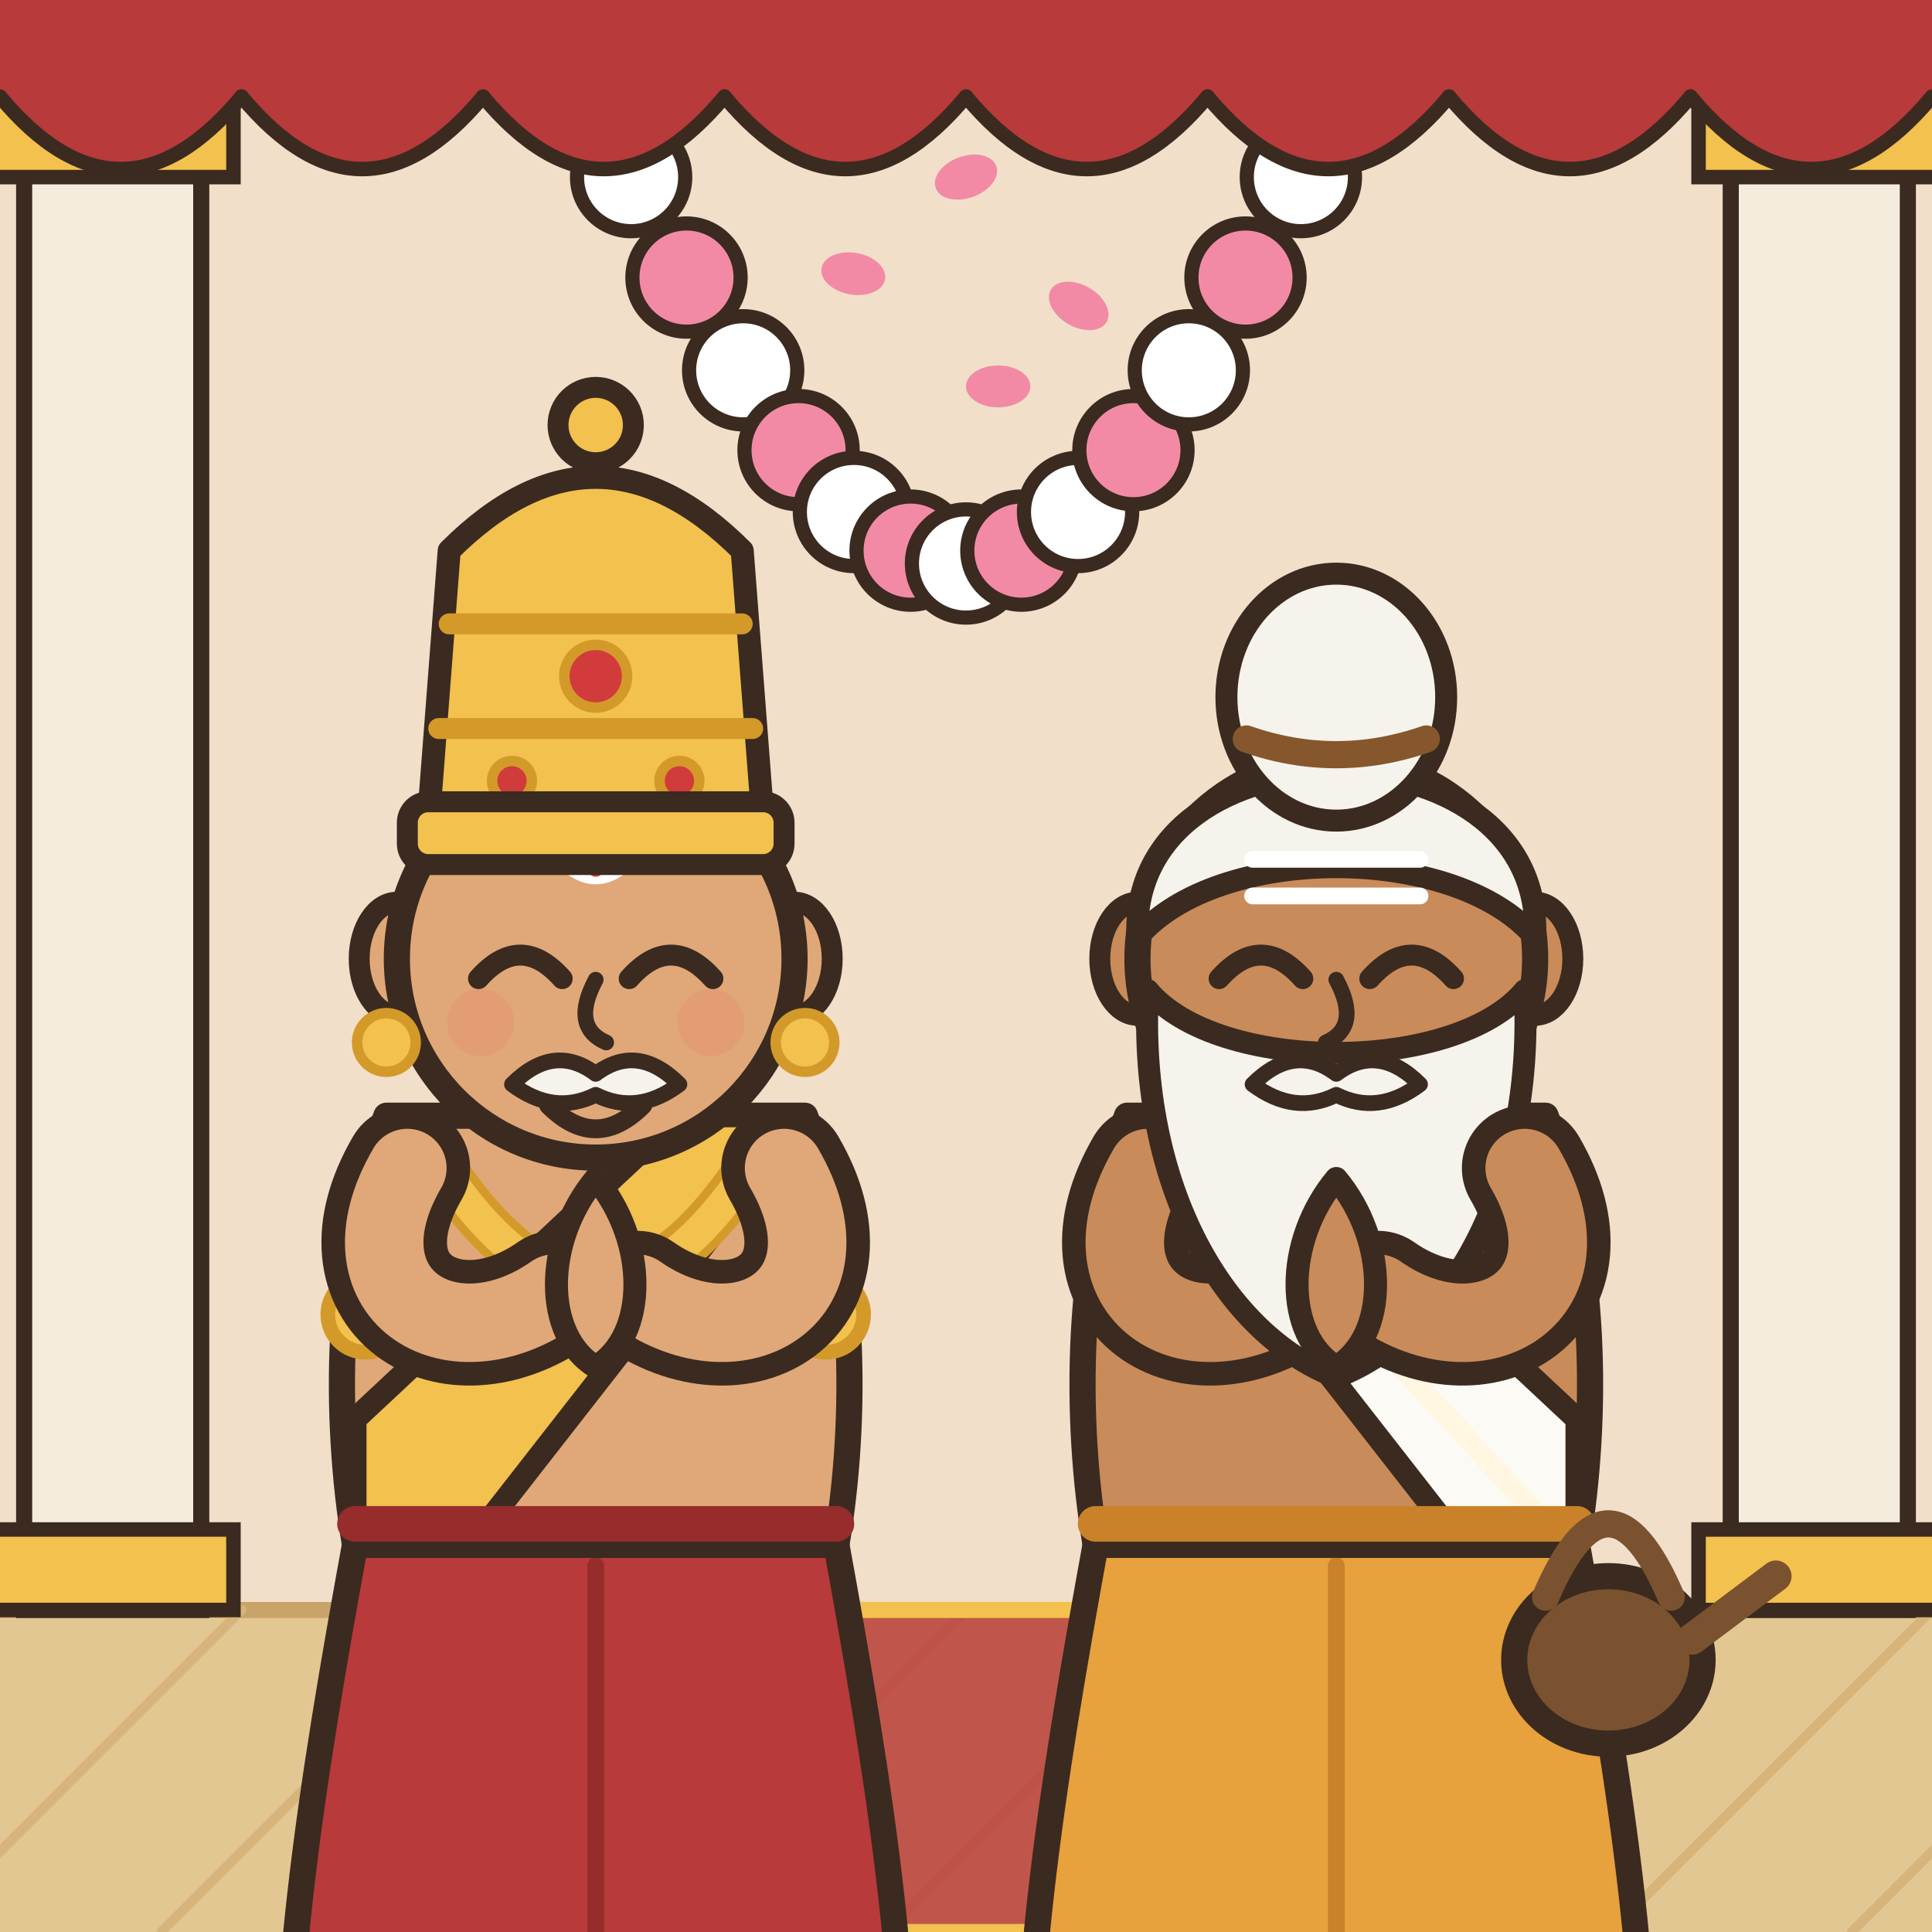
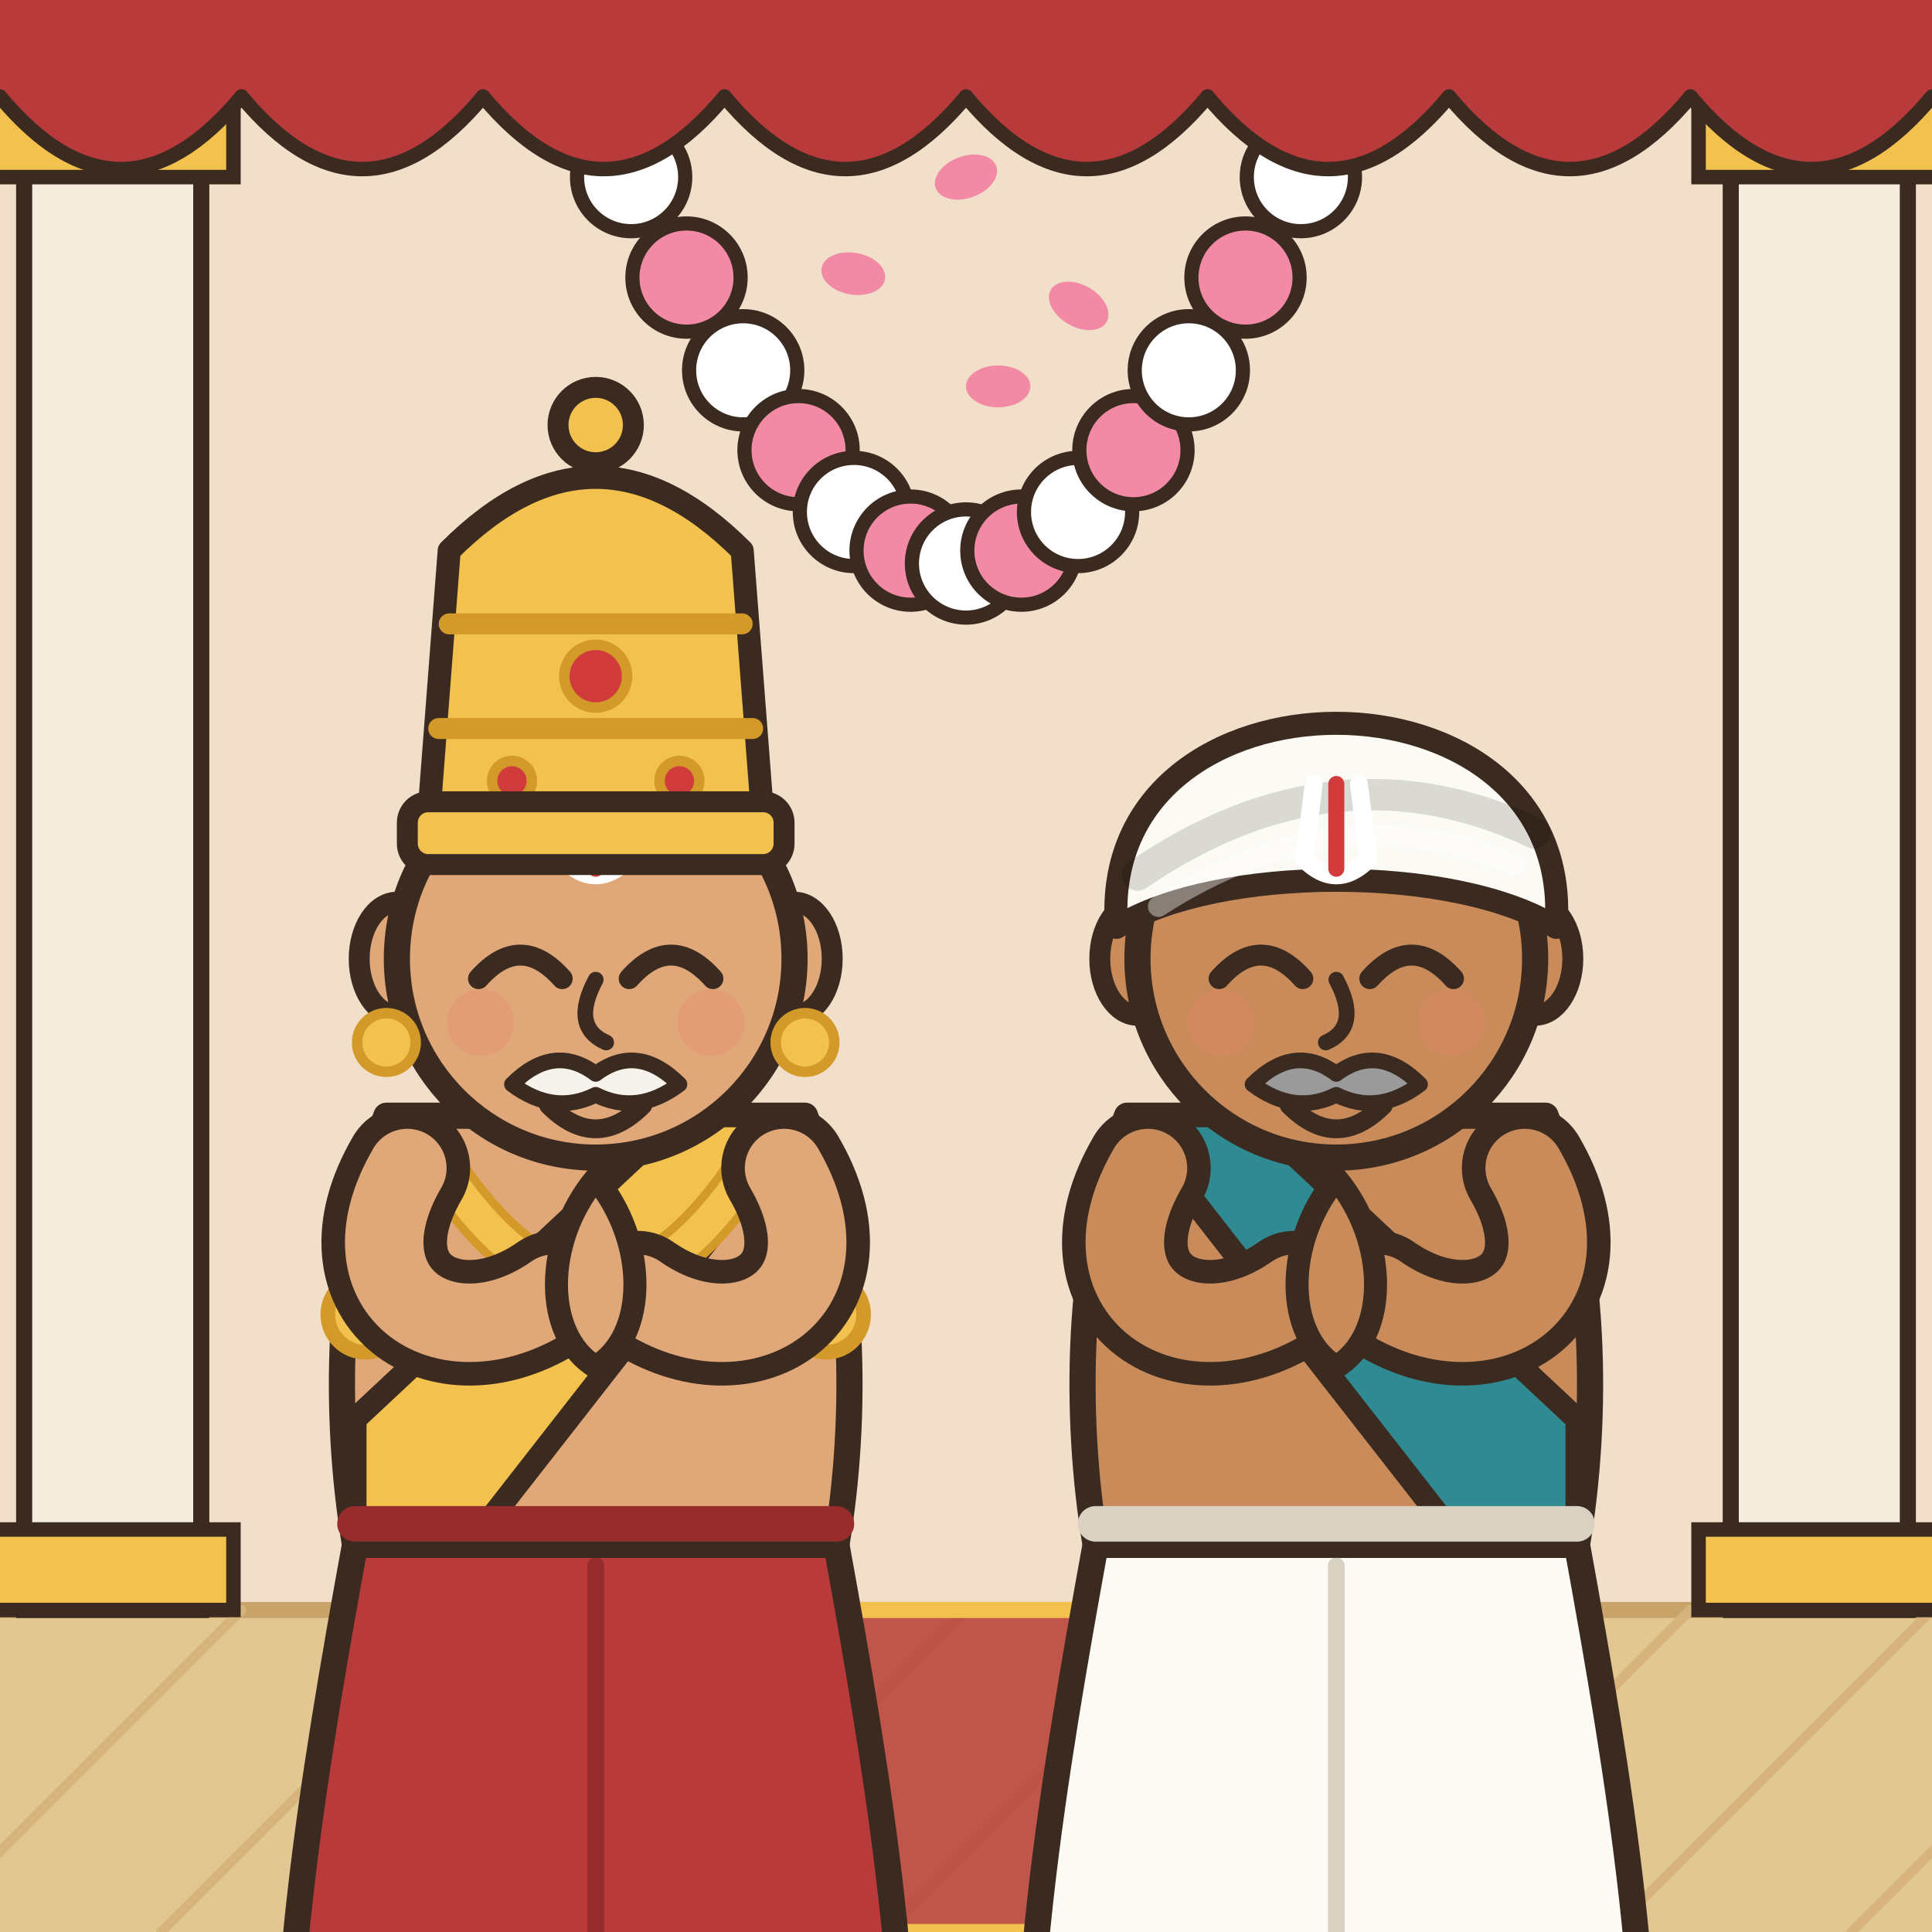
<svg xmlns="http://www.w3.org/2000/svg" viewBox="0 0 240 240" width="240" height="240" role="img">
  <defs>
    <linearGradient id="sky" x1="0" y1="0" x2="0" y2="1">
      <stop offset="0" stop-color="#f6e3c0" />
      <stop offset=".6" stop-color="#f9ecd6" />
      <stop offset="1" stop-color="#f9ecd6" />
    </linearGradient>
    <linearGradient id="water" x1="0" y1="0" x2="0" y2="1">
      <stop offset="0" stop-color="#86cde3" />
      <stop offset="1" stop-color="#5cb0cf" />
    </linearGradient>
    <radialGradient id="glow" cx=".5" cy=".5" r=".5">
      <stop offset="0" stop-color="#fffbe6" />
      <stop offset="1" stop-color="#ffe9a8" stop-opacity="0" />
    </radialGradient>
  </defs>
  <rect x="0" y="0" width="240" height="200" rx="0" fill="#f1dfc9" stroke="none" stroke-width="0" />
  <rect x="0" y="200" width="240" height="40" rx="0" fill="#e3c793" stroke="none" stroke-width="0" />
  <path d="M0,200 L240,200" fill="none" stroke="#c9a46a" stroke-width="2" stroke-linejoin="round" stroke-linecap="round" />
  <path d="M0,200 L-40,240" fill="none" stroke="#d6b47c" stroke-width="1.2" stroke-linejoin="round" stroke-linecap="round" />
  <path d="M30,200 L-10,240" fill="none" stroke="#d6b47c" stroke-width="1.2" stroke-linejoin="round" stroke-linecap="round" />
  <path d="M60,200 L20,240" fill="none" stroke="#d6b47c" stroke-width="1.2" stroke-linejoin="round" stroke-linecap="round" />
  <path d="M90,200 L50,240" fill="none" stroke="#d6b47c" stroke-width="1.2" stroke-linejoin="round" stroke-linecap="round" />
  <path d="M120,200 L80,240" fill="none" stroke="#d6b47c" stroke-width="1.2" stroke-linejoin="round" stroke-linecap="round" />
  <path d="M150,200 L110,240" fill="none" stroke="#d6b47c" stroke-width="1.2" stroke-linejoin="round" stroke-linecap="round" />
  <path d="M180,200 L140,240" fill="none" stroke="#d6b47c" stroke-width="1.2" stroke-linejoin="round" stroke-linecap="round" />
  <path d="M210,200 L170,240" fill="none" stroke="#d6b47c" stroke-width="1.2" stroke-linejoin="round" stroke-linecap="round" />
  <path d="M240,200 L200,240" fill="none" stroke="#d6b47c" stroke-width="1.2" stroke-linejoin="round" stroke-linecap="round" />
  <path d="M270,200 L230,240" fill="none" stroke="#d6b47c" stroke-width="1.2" stroke-linejoin="round" stroke-linecap="round" />
  <path d="M86,200 L154,200 L196,240 L44,240 Z" fill="#b83a3a" stroke="none" stroke-width="2.5" stroke-linejoin="round" stroke-linecap="round" opacity="0.8" />
  <path d="M86,200 L154,200 L196,240 L44,240 Z" fill="none" stroke="#f2c14e" stroke-width="2" stroke-linejoin="round" stroke-linecap="round" />
  <g transform="translate(120,22) scale(1.6,1.6)">
    <circle cx="-26.0" cy="0.0" r="4.2" fill="#ffffff" stroke="#3b2a1f" stroke-width="1.1" />
    <circle cx="-21.7" cy="7.8" r="4.2" fill="#f28aa6" stroke="#3b2a1f" stroke-width="1.1" />
    <circle cx="-17.3" cy="15.0" r="4.2" fill="#ffffff" stroke="#3b2a1f" stroke-width="1.1" />
    <circle cx="-13.0" cy="21.2" r="4.2" fill="#f28aa6" stroke="#3b2a1f" stroke-width="1.1" />
    <circle cx="-8.7" cy="26.0" r="4.2" fill="#ffffff" stroke="#3b2a1f" stroke-width="1.1" />
    <circle cx="-4.3" cy="29.0" r="4.2" fill="#f28aa6" stroke="#3b2a1f" stroke-width="1.1" />
    <circle cx="0.0" cy="30.0" r="4.2" fill="#ffffff" stroke="#3b2a1f" stroke-width="1.1" />
    <circle cx="4.3" cy="29.0" r="4.2" fill="#f28aa6" stroke="#3b2a1f" stroke-width="1.1" />
    <circle cx="8.7" cy="26.0" r="4.2" fill="#ffffff" stroke="#3b2a1f" stroke-width="1.1" />
    <circle cx="13.0" cy="21.2" r="4.2" fill="#f28aa6" stroke="#3b2a1f" stroke-width="1.1" />
    <circle cx="17.3" cy="15.0" r="4.2" fill="#ffffff" stroke="#3b2a1f" stroke-width="1.1" />
    <circle cx="21.7" cy="7.8" r="4.2" fill="#f28aa6" stroke="#3b2a1f" stroke-width="1.1" />
    <circle cx="26.0" cy="3.7e-15" r="4.2" fill="#ffffff" stroke="#3b2a1f" stroke-width="1.1" />
  </g>
  <rect x="3" y="18" width="22" height="182" rx="0" fill="#f4ecdc" stroke="#3b2a1f" stroke-width="2" />
  <rect x="-1" y="12" width="30" height="10" rx="0" fill="#f2c14e" stroke="#3b2a1f" stroke-width="1.8" />
  <rect x="-1" y="190" width="30" height="10" rx="0" fill="#f2c14e" stroke="#3b2a1f" stroke-width="1.8" />
  <rect x="215" y="18" width="22" height="182" rx="0" fill="#f4ecdc" stroke="#3b2a1f" stroke-width="2" />
  <rect x="211" y="12" width="30" height="10" rx="0" fill="#f2c14e" stroke="#3b2a1f" stroke-width="1.8" />
  <rect x="211" y="190" width="30" height="10" rx="0" fill="#f2c14e" stroke="#3b2a1f" stroke-width="1.8" />
  <rect x="0" y="0" width="240" height="12" rx="0" fill="#b83a3a" stroke="none" stroke-width="0" />
  <path d="M0,12 Q15,30 30,12" fill="#b83a3a" stroke="#3b2a1f" stroke-width="1.8" stroke-linejoin="round" stroke-linecap="round" />
  <path d="M30,12 Q45,30 60,12" fill="#b83a3a" stroke="#3b2a1f" stroke-width="1.8" stroke-linejoin="round" stroke-linecap="round" />
  <path d="M60,12 Q75,30 90,12" fill="#b83a3a" stroke="#3b2a1f" stroke-width="1.8" stroke-linejoin="round" stroke-linecap="round" />
  <path d="M90,12 Q105,30 120,12" fill="#b83a3a" stroke="#3b2a1f" stroke-width="1.8" stroke-linejoin="round" stroke-linecap="round" />
  <path d="M120,12 Q135,30 150,12" fill="#b83a3a" stroke="#3b2a1f" stroke-width="1.8" stroke-linejoin="round" stroke-linecap="round" />
  <path d="M150,12 Q165,30 180,12" fill="#b83a3a" stroke="#3b2a1f" stroke-width="1.8" stroke-linejoin="round" stroke-linecap="round" />
  <path d="M180,12 Q195,30 210,12" fill="#b83a3a" stroke="#3b2a1f" stroke-width="1.8" stroke-linejoin="round" stroke-linecap="round" />
  <path d="M210,12 Q225,30 240,12" fill="#b83a3a" stroke="#3b2a1f" stroke-width="1.8" stroke-linejoin="round" stroke-linecap="round" />
  <g transform="translate(74,285.5) scale(-1.3,1.3)">
    <ellipse cx="-10" cy="-3" rx="9" ry="4" fill="#e0a878" stroke="#3b2a1f" stroke-width="2" />
    <ellipse cx="10" cy="-3" rx="9" ry="4" fill="#e0a878" stroke="#3b2a1f" stroke-width="2" />
    <path d="M-23,-72 C-27,-50 -31,-26 -29,-7 L29,-7 C31,-26 27,-50 23,-72 Z" fill="#b83a3a" stroke="#3b2a1f" stroke-width="2.5" stroke-linejoin="round" stroke-linecap="round" />
    <path d="M-29,-12 L29,-12" fill="none" stroke="#f2c14e" stroke-width="3.4" stroke-linejoin="round" stroke-linecap="round" />
    <path d="M0,-70 L0,-14" fill="none" stroke="#962c2c" stroke-width="1.6" stroke-linejoin="round" stroke-linecap="round" />
    <g transform="translate(0,0) scale(1,1)">
      <path d="M-20,-113 C-25,-100 -25,-84 -23,-72 L23,-72 C25,-84 25,-100 20,-113 Z" fill="#e0a878" stroke="#3b2a1f" stroke-width="2.5" stroke-linejoin="round" stroke-linecap="round" />
      <path d="M-20,-113 L-8,-113 L23,-84 L23,-72 L12,-72 Z" fill="#f2c14e" stroke="#3b2a1f" stroke-width="2.2" stroke-linejoin="round" stroke-linecap="round" />
      <path d="M-23,-74 L23,-74" fill="none" stroke="#962c2c" stroke-width="3.4" stroke-linejoin="round" stroke-linecap="round" />
      <path d="M-14,-107 Q0,-87 14,-107" fill="none" stroke="#d39a2a" stroke-width="4.6" stroke-linejoin="round" stroke-linecap="round" />
      <path d="M-14,-107 Q0,-87 14,-107" fill="none" stroke="#f2c14e" stroke-width="3" stroke-linejoin="round" stroke-linecap="round" />
      <circle cx="0" cy="-96" r="3.2" fill="#d23b3b" stroke="#d39a2a" stroke-width="1.2" />
      <circle cx="-22" cy="-94" r="3.6" fill="#f2c14e" stroke="#d39a2a" stroke-width="1.4" />
      <circle cx="22" cy="-94" r="3.6" fill="#f2c14e" stroke="#d39a2a" stroke-width="1.4" />
      <path d="M-18,-108 C-25,-96 -14,-89 -4,-96" fill="none" stroke="#3b2a1f" stroke-width="12.0" stroke-linejoin="round" stroke-linecap="round" />
      <path d="M-18,-108 C-25,-96 -14,-89 -4,-96" fill="none" stroke="#e0a878" stroke-width="7.5" stroke-linejoin="round" stroke-linecap="round" />
      <ellipse cx="-19.0" cy="-128" rx="3.6" ry="5.4" fill="#e0a878" stroke="#3b2a1f" stroke-width="2" />
      <ellipse cx="19.0" cy="-128" rx="3.6" ry="5.4" fill="#e0a878" stroke="#3b2a1f" stroke-width="2" />
      <circle cx="0" cy="-128" r="19.0" fill="#e0a878" stroke="#3b2a1f" stroke-width="2.5" />
      <path d="M-11.2,-126.1 Q-7.2,-130.6 -3.2,-126.1" fill="none" stroke="#3b2a1f" stroke-width="2" stroke-linejoin="round" stroke-linecap="round" />
      <path d="M3.2,-126.1 Q7.2,-130.6 11.2,-126.1" fill="none" stroke="#3b2a1f" stroke-width="2" stroke-linejoin="round" stroke-linecap="round" />
      <path d="M0,-126 Q2.4,-121.5 -1,-120" fill="none" stroke="#3b2a1f" stroke-width="1.5" stroke-linejoin="round" stroke-linecap="round" />
      <circle cx="-11.0" cy="-121.9" r="3.2" fill="#e8846c" stroke="none" stroke-width="2.5" opacity="0.3" />
      <circle cx="11.0" cy="-121.9" r="3.2" fill="#e8846c" stroke="none" stroke-width="2.5" opacity="0.3" />
      <path d="M-8,-116 Q-4,-120 0,-117 Q4,-120 8,-116 Q4,-113 0,-115 Q-4,-113 -8,-116 Z" fill="#f6f3ec" stroke="#3b2a1f" stroke-width="1.5" stroke-linejoin="round" stroke-linecap="round" />
      <path d="M-4.5,-114 Q0,-109.5 4.5,-114" fill="none" stroke="#3b2a1f" stroke-width="1.8" stroke-linejoin="round" stroke-linecap="round" />
      <g transform="translate(0,-136.6) scale(0.9,0.9)">
        <path d="M-3.4,-1 L-2.4,-9 M3.4,-1 L2.4,-9 M-3.4,-1 Q0,2.4 3.4,-1" fill="none" stroke="#ffffff" stroke-width="1.9" stroke-linejoin="round" stroke-linecap="round" />
        <path d="M0,0 L0,-9" fill="none" stroke="#d23b3b" stroke-width="1.7" stroke-linejoin="round" stroke-linecap="round" />
      </g>
      <circle cx="-20.0" cy="-120" r="2.8" fill="#f2c14e" stroke="#d39a2a" stroke-width="1" />
      <circle cx="20.0" cy="-120" r="2.8" fill="#f2c14e" stroke="#d39a2a" stroke-width="1" />
      <path d="M-16,-141 L-14,-167 Q0,-181 14,-167 L16,-141 Z" fill="#f2c14e" stroke="#3b2a1f" stroke-width="2.2" stroke-linejoin="round" stroke-linecap="round" />
      <path d="M-15,-150 L15,-150 M-14,-160 L14,-160" fill="none" stroke="#d39a2a" stroke-width="2" stroke-linejoin="round" stroke-linecap="round" />
      <circle cx="0" cy="-179" r="3.6" fill="#f2c14e" stroke="#3b2a1f" stroke-width="2" />
      <circle cx="0" cy="-155" r="3" fill="#d23b3b" stroke="#d39a2a" stroke-width="1" />
      <circle cx="-8" cy="-145" r="1.9" fill="#d23b3b" stroke="#d39a2a" stroke-width="1" />
      <circle cx="8" cy="-145" r="1.9" fill="#d23b3b" stroke="#d39a2a" stroke-width="1" />
      <rect x="-18" y="-143" width="36" height="6" rx="2" fill="#f2c14e" stroke="#3b2a1f" stroke-width="2" />
      <path d="M18,-108 C25,-96 14,-89 4,-96" fill="none" stroke="#3b2a1f" stroke-width="12.0" stroke-linejoin="round" stroke-linecap="round" />
      <path d="M18,-108 C25,-96 14,-89 4,-96" fill="none" stroke="#e0a878" stroke-width="7.5" stroke-linejoin="round" stroke-linecap="round" />
      <path d="M0,-107 C5,-101 5,-92 0,-89 C-5,-92 -5,-101 0,-107 Z" fill="#e0a878" stroke="#3b2a1f" stroke-width="2.2" stroke-linejoin="round" stroke-linecap="round" />
    </g>
  </g>
  <g transform="translate(166,285.5) scale(1.3,1.3)">
    <ellipse cx="-10" cy="-3" rx="9" ry="4" fill="#c98b5a" stroke="#3b2a1f" stroke-width="2" />
    <ellipse cx="10" cy="-3" rx="9" ry="4" fill="#c98b5a" stroke="#3b2a1f" stroke-width="2" />
-     <path d="M-23,-72 C-27,-50 -31,-26 -29,-7 L29,-7 C31,-26 27,-50 23,-72 Z" fill="#e7a13d" stroke="#3b2a1f" stroke-width="2.5" stroke-linejoin="round" stroke-linecap="round" />
+     <path d="M-23,-72 C-27,-50 -31,-26 -29,-7 L29,-7 C31,-26 27,-50 23,-72 Z" fill="#fbfaf4" stroke="#3b2a1f" stroke-width="2.5" stroke-linejoin="round" stroke-linecap="round" />
    <path d="M-29,-12 L29,-12" fill="none" stroke="#f2c14e" stroke-width="3.4" stroke-linejoin="round" stroke-linecap="round" />
-     <path d="M0,-70 L0,-14" fill="none" stroke="#c9822a" stroke-width="1.6" stroke-linejoin="round" stroke-linecap="round" />
+     <path d="M0,-70 L0,-14" fill="none" stroke="#d9d2c3" stroke-width="1.6" stroke-linejoin="round" stroke-linecap="round" />
    <g transform="translate(0,0) scale(1,1)">
      <path d="M-20,-113 C-25,-100 -25,-84 -23,-72 L23,-72 C25,-84 25,-100 20,-113 Z" fill="#c98b5a" stroke="#3b2a1f" stroke-width="2.5" stroke-linejoin="round" stroke-linecap="round" />
-       <path d="M-20,-113 L-8,-113 L23,-84 L23,-72 L12,-72 Z" fill="#fbfaf4" stroke="#3b2a1f" stroke-width="2.2" stroke-linejoin="round" stroke-linecap="round" />
-       <path d="M-15,-112 L20,-74" fill="none" stroke="#fff7e2" stroke-width="2" stroke-linejoin="round" stroke-linecap="round" />
-       <path d="M-23,-74 L23,-74" fill="none" stroke="#c9822a" stroke-width="3.4" stroke-linejoin="round" stroke-linecap="round" />
+       <path d="M-20,-113 L-8,-113 L23,-84 L23,-72 L12,-72 Z" fill="#2f8a92" stroke="#3b2a1f" stroke-width="2.2" stroke-linejoin="round" stroke-linecap="round" />
+       <path d="M-23,-74 L23,-74" fill="none" stroke="#d9d2c3" stroke-width="3.4" stroke-linejoin="round" stroke-linecap="round" />
      <path d="M-18,-108 C-25,-96 -14,-89 -4,-96" fill="none" stroke="#3b2a1f" stroke-width="12.0" stroke-linejoin="round" stroke-linecap="round" />
      <path d="M-18,-108 C-25,-96 -14,-89 -4,-96" fill="none" stroke="#c98b5a" stroke-width="7.5" stroke-linejoin="round" stroke-linecap="round" />
      <ellipse cx="-19.0" cy="-128" rx="3.6" ry="5.4" fill="#c98b5a" stroke="#3b2a1f" stroke-width="2" />
      <ellipse cx="19.0" cy="-128" rx="3.6" ry="5.4" fill="#c98b5a" stroke="#3b2a1f" stroke-width="2" />
      <circle cx="0" cy="-128" r="19.0" fill="#c98b5a" stroke="#3b2a1f" stroke-width="2.5" />
-       <path d="M-19.0,-130 C-20.0,-151.0 20.0,-151.0 19.0,-130 C11.4,-139 -11.4,-139 -19.0,-130 Z" fill="#f6f3ec" stroke="#3b2a1f" stroke-width="2.1" stroke-linejoin="round" stroke-linecap="round" />
-       <ellipse cx="0" cy="-153.0" rx="10.5" ry="11.8" fill="#f6f3ec" stroke="#3b2a1f" stroke-width="2.1" />
-       <path d="M-8.6,-149.0 Q0,-146.0 8.6,-149.0" fill="none" stroke="#86572c" stroke-width="2.6" stroke-linejoin="round" stroke-linecap="round" />
+       <path d="M-21.0,-131 C-23.0,-157.0 23.0,-157.0 21.0,-131 C11.4,-137 -11.4,-137 -21.0,-131 Z" fill="#fbfaf4" stroke="#3b2a1f" stroke-width="2.2" stroke-linejoin="round" stroke-linecap="round" />
+       <path d="M-19.0,-136 Q0,-149.0 19.0,-140" fill="none" stroke="#00000022" stroke-width="3" stroke-linejoin="round" stroke-linecap="round" />
+       <path d="M-17.0,-133 Q0,-144 17.0,-137" fill="none" stroke="#ffffff66" stroke-width="2" stroke-linejoin="round" stroke-linecap="round" />
      <path d="M-11.2,-126.1 Q-7.2,-130.6 -3.2,-126.1" fill="none" stroke="#3b2a1f" stroke-width="2" stroke-linejoin="round" stroke-linecap="round" />
      <path d="M3.2,-126.1 Q7.2,-130.6 11.2,-126.1" fill="none" stroke="#3b2a1f" stroke-width="2" stroke-linejoin="round" stroke-linecap="round" />
      <path d="M0,-126 Q2.4,-121.5 -1,-120" fill="none" stroke="#3b2a1f" stroke-width="1.5" stroke-linejoin="round" stroke-linecap="round" />
-       <path d="M-18.0,-125 C-19.0,-106 -10.5,-92 0,-88 C10.5,-92 19.0,-106 18.0,-125 C11.4,-117 -11.4,-117 -18.0,-125 Z" fill="#f6f3ec" stroke="#3b2a1f" stroke-width="2.1" stroke-linejoin="round" stroke-linecap="round" />
-       <path d="M-8,-116 Q-4,-120 0,-117 Q4,-120 8,-116 Q4,-113 0,-115 Q-4,-113 -8,-116 Z" fill="#f6f3ec" stroke="#3b2a1f" stroke-width="1.5" stroke-linejoin="round" stroke-linecap="round" />
-       <path d="M-8,-137.5 L8,-137.5 M-8,-134.0 L8,-134.0" fill="none" stroke="#ffffff" stroke-width="1.6" stroke-linejoin="round" stroke-linecap="round" />
+       <circle cx="-11.0" cy="-121.9" r="3.2" fill="#e8846c" stroke="none" stroke-width="2.5" opacity="0.3" />
+       <circle cx="11.0" cy="-121.9" r="3.2" fill="#e8846c" stroke="none" stroke-width="2.5" opacity="0.3" />
+       <path d="M-8,-116 Q-4,-120 0,-117 Q4,-120 8,-116 Q4,-113 0,-115 Q-4,-113 -8,-116 Z" fill="#9a9a9a" stroke="#3b2a1f" stroke-width="1.5" stroke-linejoin="round" stroke-linecap="round" />
+       <path d="M-4.5,-114 Q0,-109.5 4.5,-114" fill="none" stroke="#3b2a1f" stroke-width="1.8" stroke-linejoin="round" stroke-linecap="round" />
+       <g transform="translate(0,-136.6) scale(0.9,0.9)">
+         <path d="M-3.4,-1 L-2.4,-9 M3.4,-1 L2.4,-9 M-3.4,-1 Q0,2.4 3.4,-1" fill="none" stroke="#ffffff" stroke-width="1.9" stroke-linejoin="round" stroke-linecap="round" />
+         <path d="M0,0 L0,-9" fill="none" stroke="#d23b3b" stroke-width="1.7" stroke-linejoin="round" stroke-linecap="round" />
+       </g>
      <path d="M18,-108 C25,-96 14,-89 4,-96" fill="none" stroke="#3b2a1f" stroke-width="12.0" stroke-linejoin="round" stroke-linecap="round" />
      <path d="M18,-108 C25,-96 14,-89 4,-96" fill="none" stroke="#c98b5a" stroke-width="7.5" stroke-linejoin="round" stroke-linecap="round" />
      <path d="M0,-107 C5,-101 5,-92 0,-89 C-5,-92 -5,-101 0,-107 Z" fill="#c98b5a" stroke="#3b2a1f" stroke-width="2.2" stroke-linejoin="round" stroke-linecap="round" />
-       <g transform="translate(26,-61) scale(1,1)">
-         <ellipse cx="0" cy="0" rx="9" ry="8" fill="#7a5230" stroke="#3b2a1f" stroke-width="2.5" />
-         <path d="M-6,-6 Q0,-20 6,-6" fill="none" stroke="#7a5230" stroke-width="2.6" stroke-linejoin="round" stroke-linecap="round" />
-         <path d="M8,-2 L16,-8" fill="none" stroke="#7a5230" stroke-width="3" stroke-linejoin="round" stroke-linecap="round" />
-       </g>
    </g>
  </g>
  <g transform="translate(120,34) scale(1,1)">
    <g transform="translate(-14,0) rotate(10) scale(1,1)">
      <ellipse cx="0" cy="0" rx="4" ry="2.6" fill="#f28aa6" stroke="none" stroke-width="2.5" />
    </g>
    <g transform="translate(0,-12) rotate(-20) scale(1,1)">
      <ellipse cx="0" cy="0" rx="4" ry="2.6" fill="#f28aa6" stroke="none" stroke-width="2.5" />
    </g>
    <g transform="translate(14,4) rotate(30) scale(1,1)">
      <ellipse cx="0" cy="0" rx="4" ry="2.6" fill="#f28aa6" stroke="none" stroke-width="2.5" />
    </g>
    <g transform="translate(4,14) scale(1,1)">
      <ellipse cx="0" cy="0" rx="4" ry="2.6" fill="#f28aa6" stroke="none" stroke-width="2.5" />
    </g>
  </g>
</svg>
